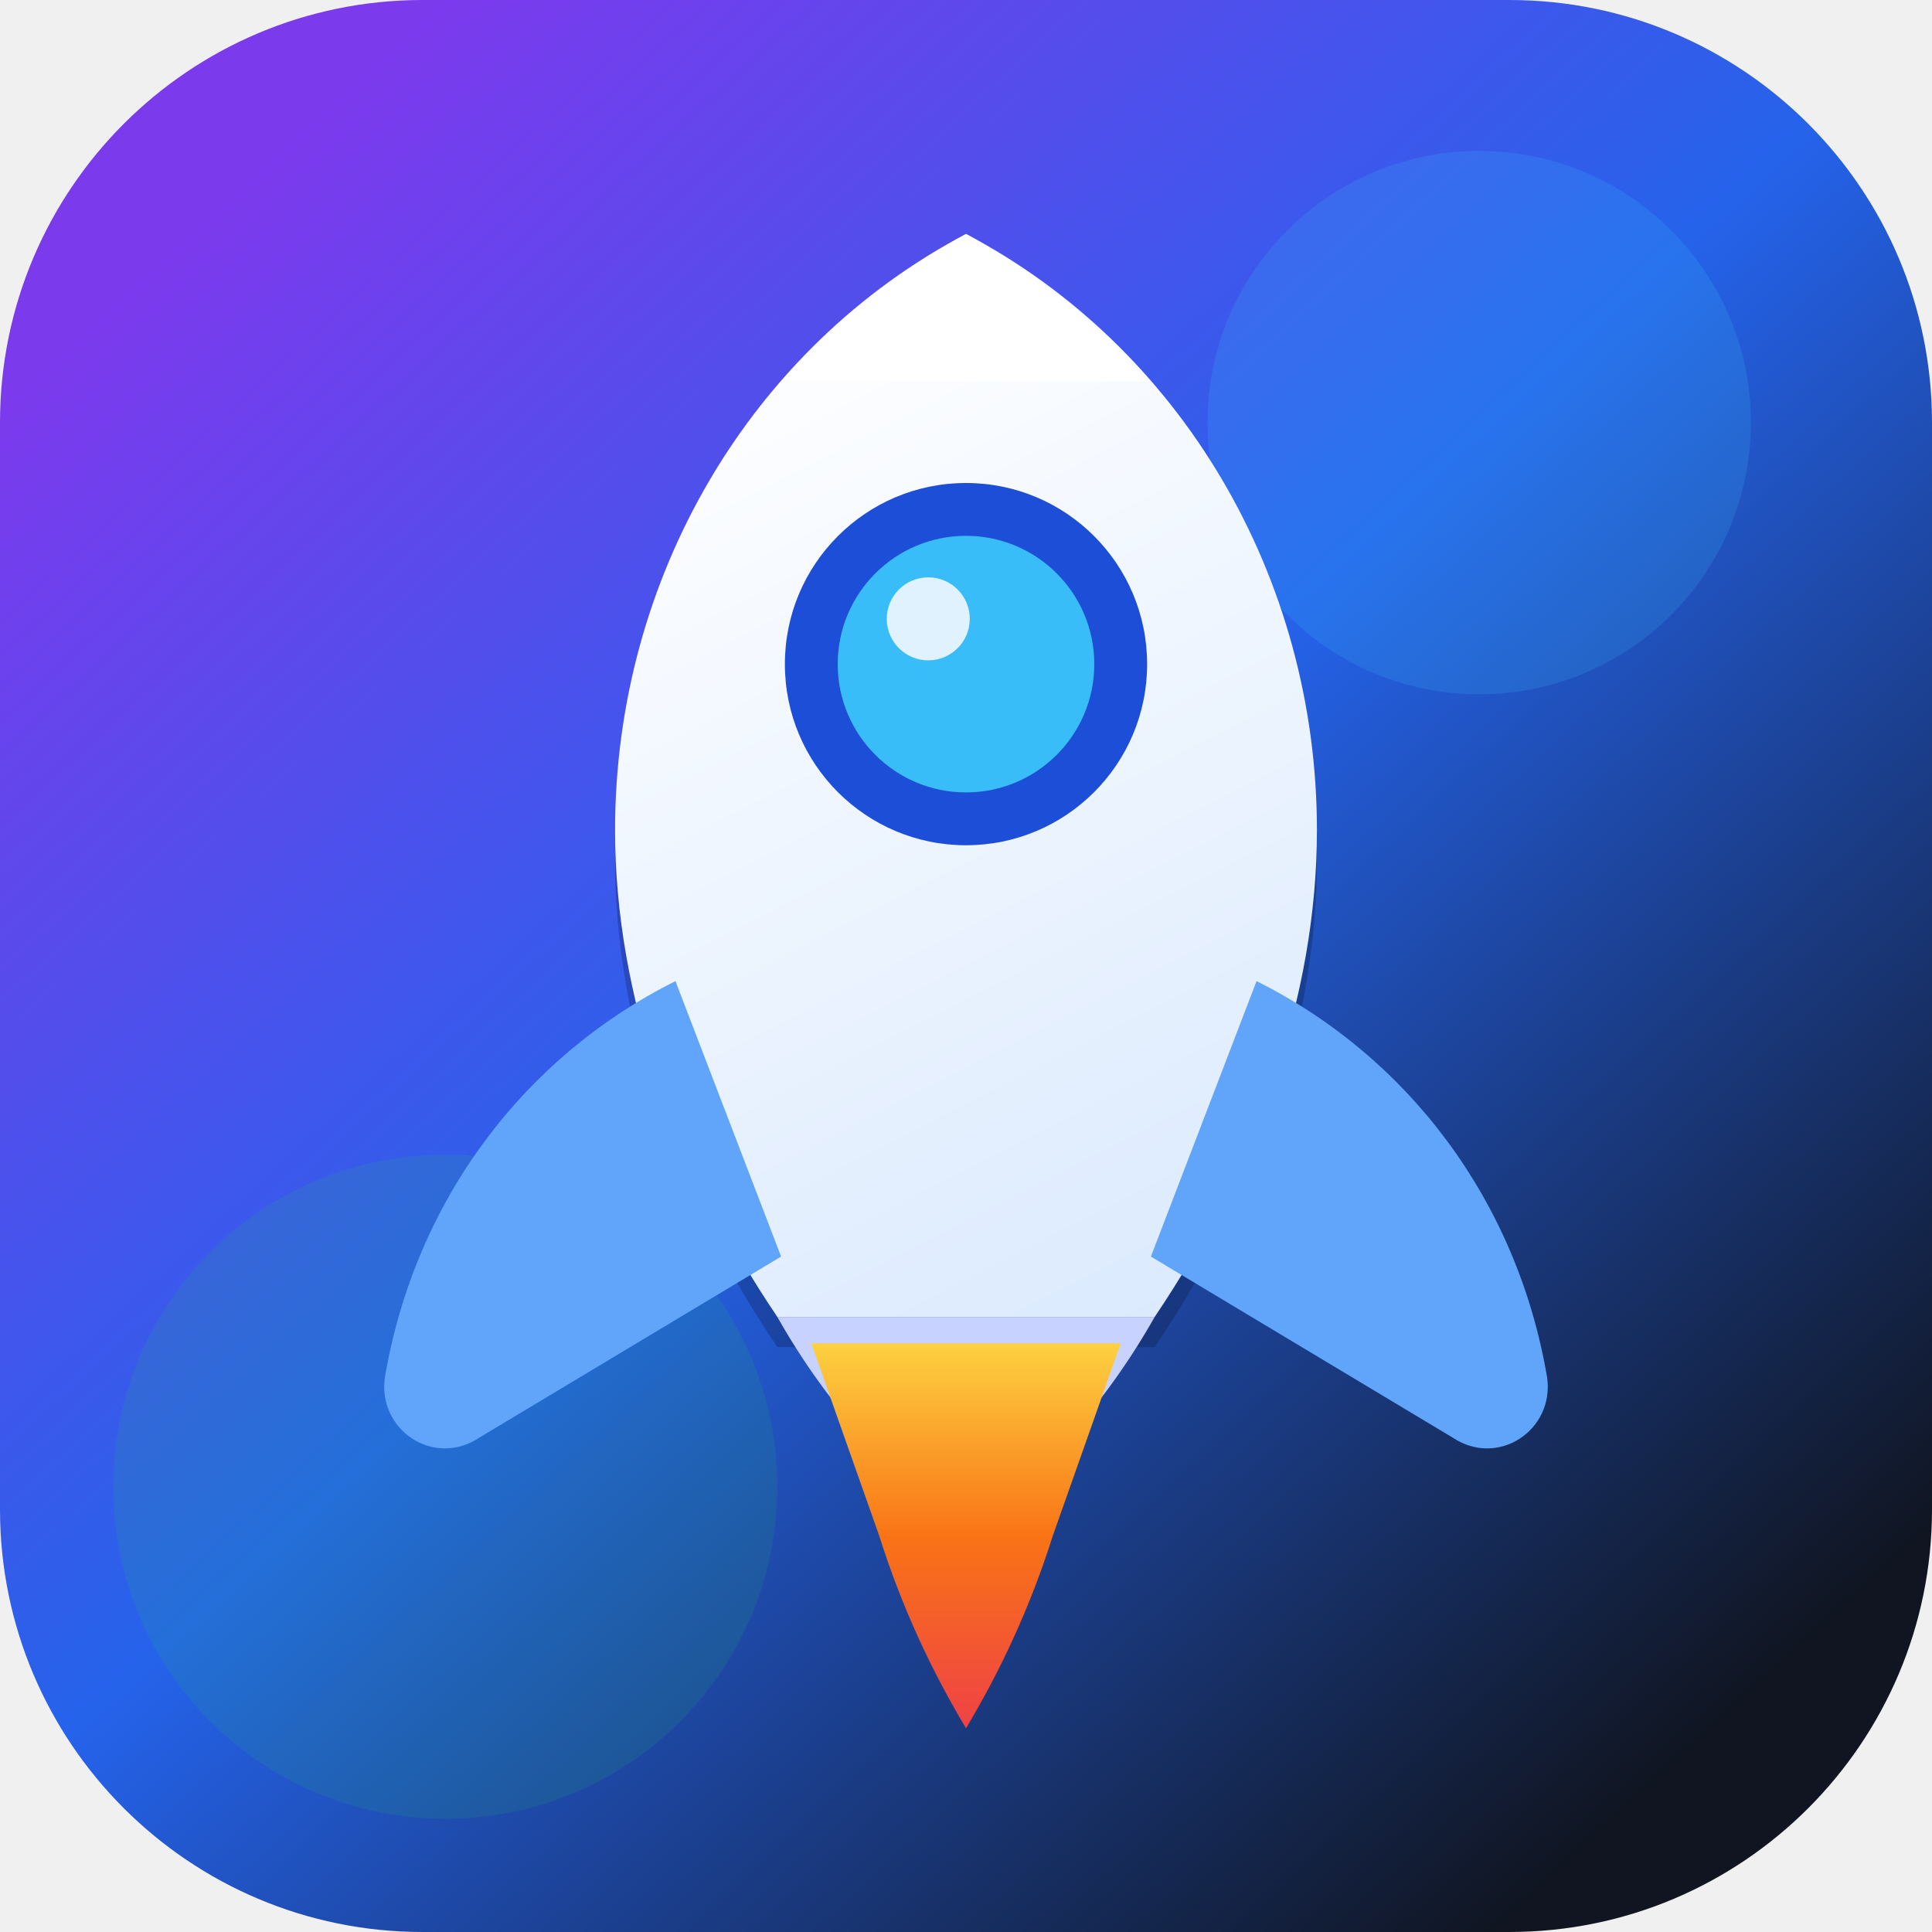
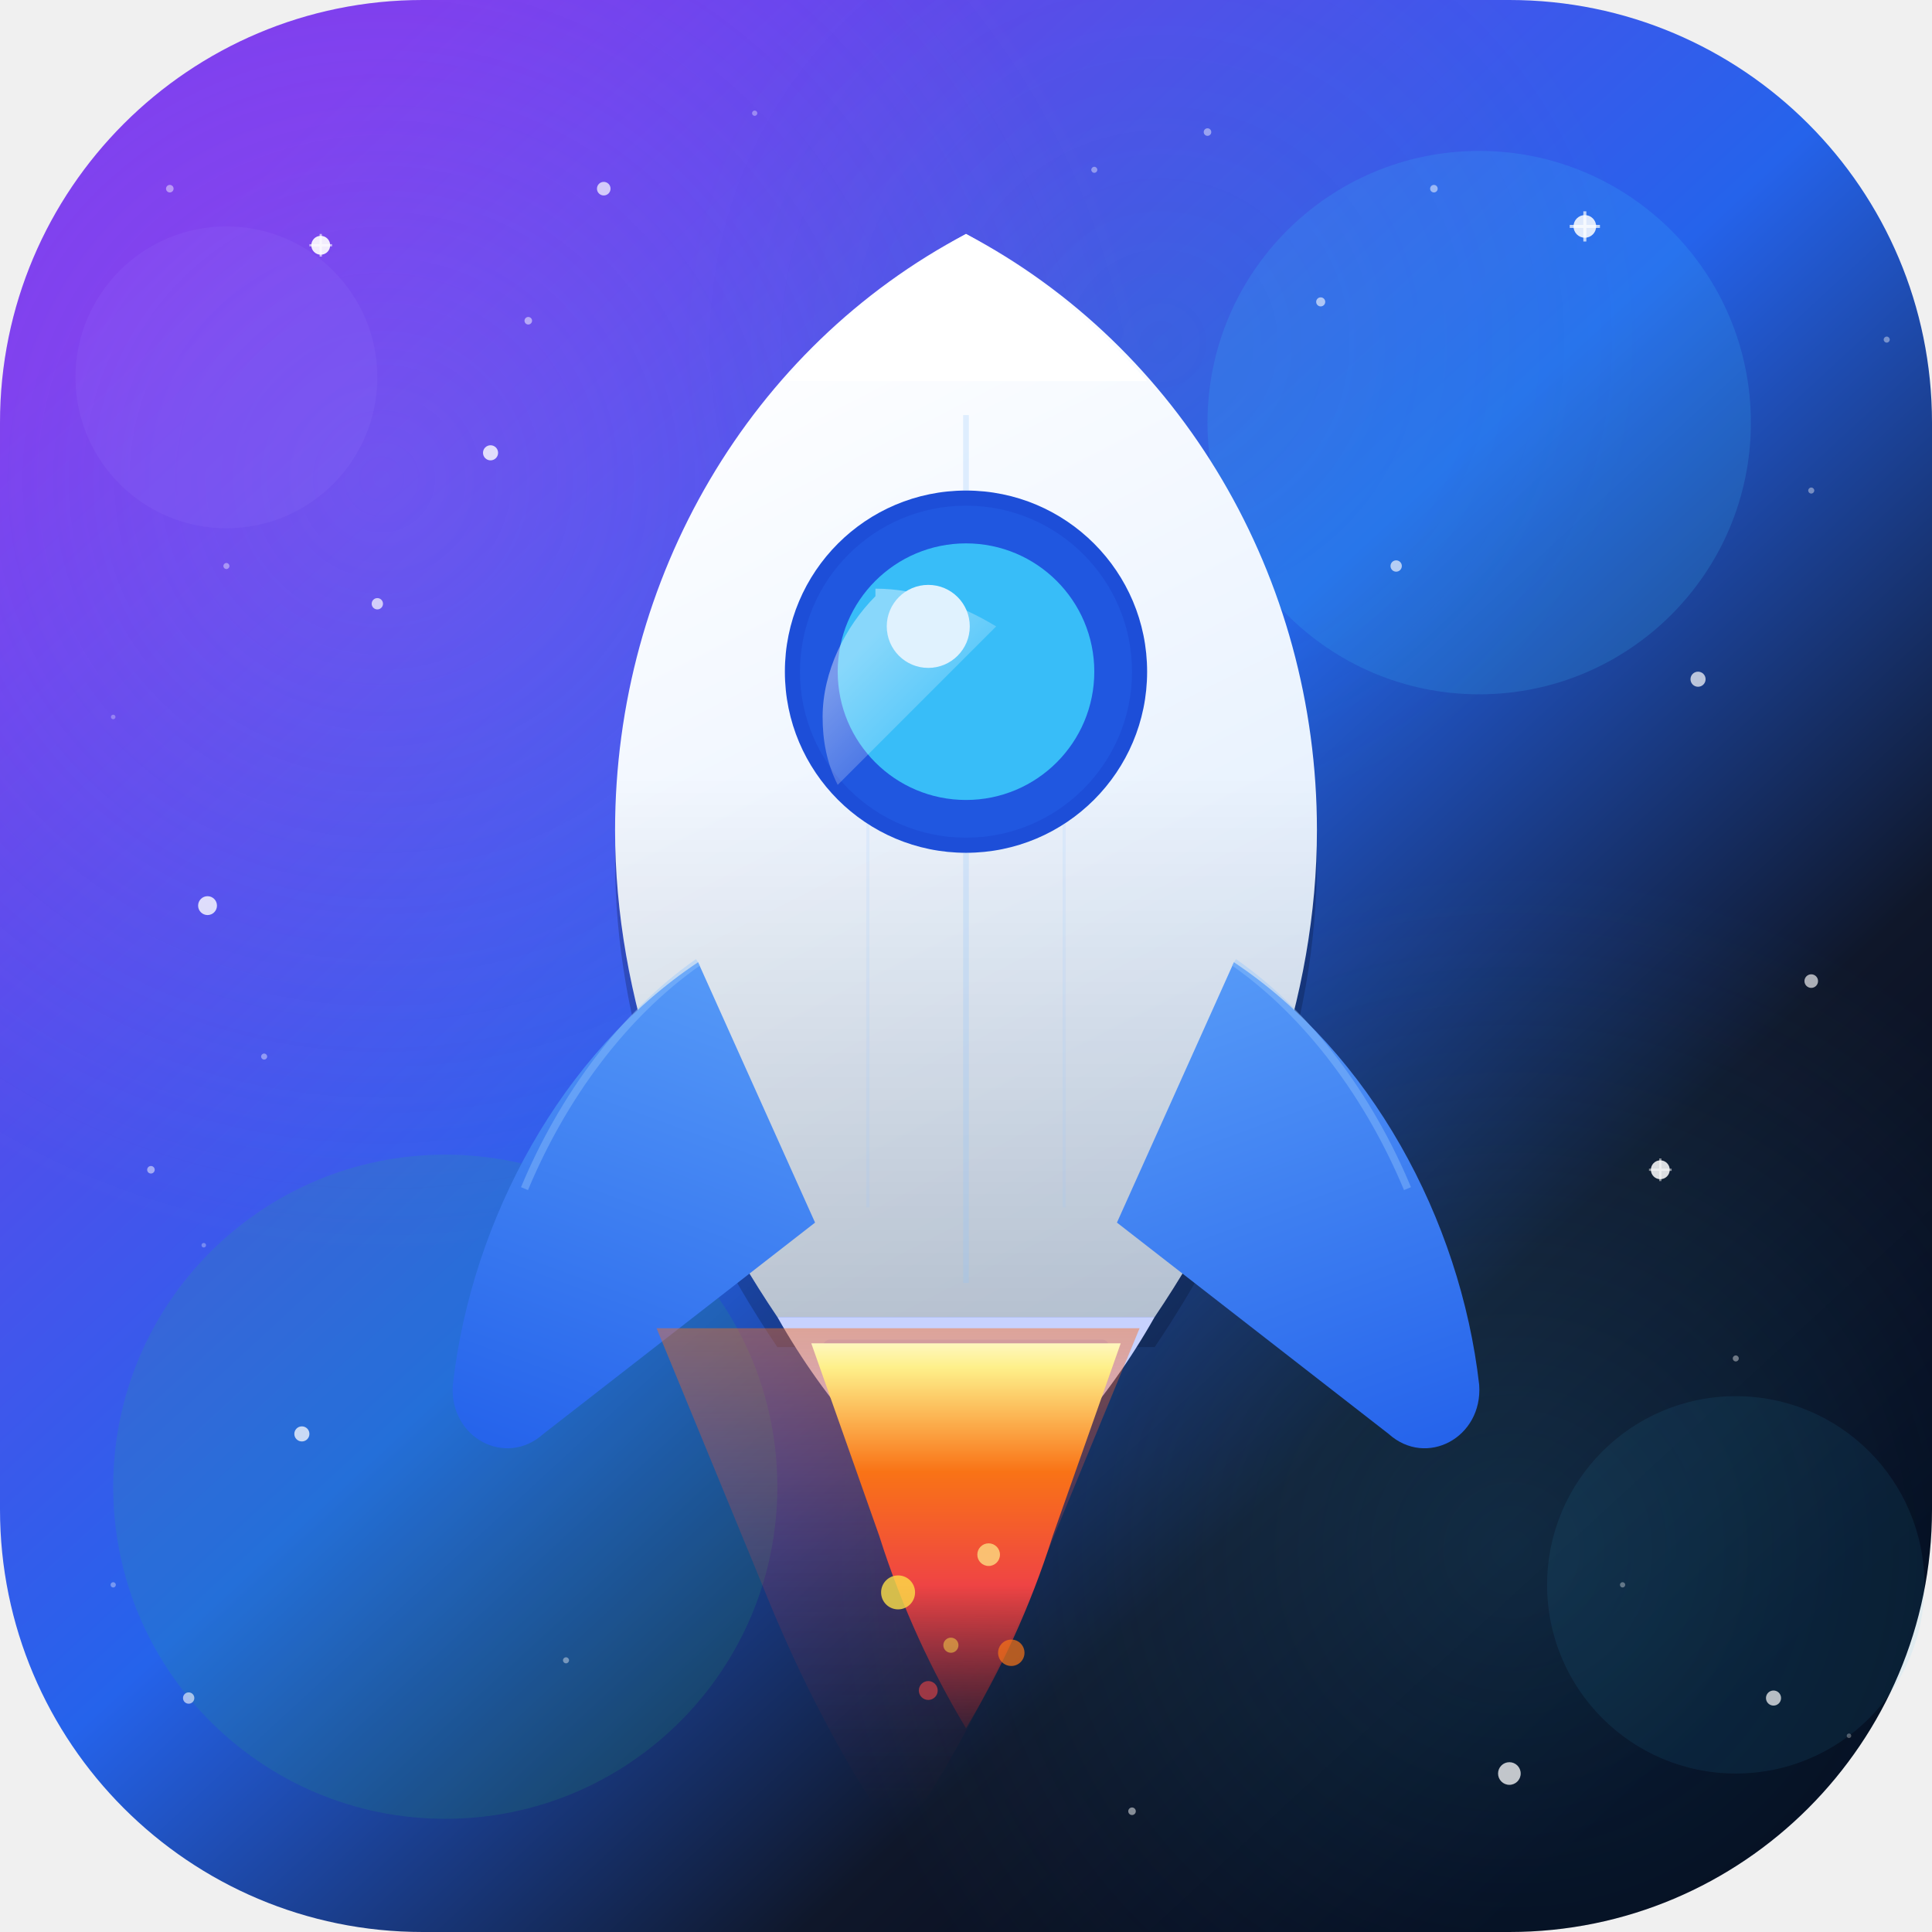
<svg xmlns="http://www.w3.org/2000/svg" viewBox="0 0 512 512" role="img" aria-label="Rocket app icon">
  <defs>
    <linearGradient id="bg" x1="64" y1="48" x2="448" y2="464" gradientUnits="userSpaceOnUse">
      <stop stop-color="#7c3aed" />
      <stop offset="0.48" stop-color="#2563eb" />
-       <stop offset="1" stop-color="#101521" />
+       <stop offset="0.78" stop-color="#0f172a" />
+       <stop offset="1" stop-color="#020617" />
    </linearGradient>
+     <radialGradient id="nebula-purple" cx="20%" cy="25%" r="40%">
+       <stop stop-color="#a78bfa" stop-opacity="0.2" />
+       <stop offset="1" stop-color="#a78bfa" stop-opacity="0" />
+     </radialGradient>
+     <radialGradient id="nebula-blue" cx="78%" cy="80%" r="35%">
+       <stop stop-color="#38bdf8" stop-opacity="0.15" />
+       <stop offset="1" stop-color="#38bdf8" stop-opacity="0" />
+     </radialGradient>
+     <radialGradient id="nebula-green" cx="60%" cy="18%" r="25%">
+       <stop stop-color="#22c55e" stop-opacity="0.08" />
+       <stop offset="1" stop-color="#22c55e" stop-opacity="0" />
+     </radialGradient>
    <linearGradient id="rocket-body" x1="190" y1="86" x2="322" y2="344" gradientUnits="userSpaceOnUse">
      <stop stop-color="#ffffff" />
      <stop offset="1" stop-color="#dbeafe" />
    </linearGradient>
-     <linearGradient id="flame" x1="256" y1="348" x2="256" y2="456" gradientUnits="userSpaceOnUse">
-       <stop stop-color="#fde047" />
-       <stop offset="0.55" stop-color="#f97316" />
-       <stop offset="1" stop-color="#ef4444" />
+     <linearGradient id="rocket-shade" x1="256" y1="62" x2="256" y2="349" gradientUnits="userSpaceOnUse">
+       <stop stop-color="#000000" stop-opacity="0" />
+       <stop offset="0.5" stop-color="#000000" stop-opacity="0" />
+       <stop offset="1" stop-color="#000000" stop-opacity="0.18" />
+     </linearGradient>
+     <linearGradient id="fin-left" x1="179" y1="220" x2="120" y2="380" gradientUnits="userSpaceOnUse">
+       <stop stop-color="#60a5fa" />
+       <stop offset="1" stop-color="#2563eb" />
+     </linearGradient>
+     <linearGradient id="fin-right" x1="333" y1="220" x2="392" y2="380" gradientUnits="userSpaceOnUse">
+       <stop stop-color="#60a5fa" />
+       <stop offset="1" stop-color="#2563eb" />
+     </linearGradient>
+     <linearGradient id="flame-inner" x1="256" y1="348" x2="256" y2="468" gradientUnits="userSpaceOnUse">
+       <stop stop-color="#ffffff" />
+       <stop offset="0.12" stop-color="#fef08a" />
+       <stop offset="0.35" stop-color="#f97316" />
+       <stop offset="0.6" stop-color="#ef4444" />
+       <stop offset="1" stop-color="#991b1b" stop-opacity="0" />
+     </linearGradient>
+     <linearGradient id="flame-glow" x1="256" y1="340" x2="256" y2="480" gradientUnits="userSpaceOnUse">
+       <stop stop-color="#f97316" stop-opacity="0.5" />
+       <stop offset="0.5" stop-color="#ef4444" stop-opacity="0.2" />
+       <stop offset="1" stop-color="#991b1b" stop-opacity="0" />
+     </linearGradient>
+     <linearGradient id="window-glass" x1="240" y1="160" x2="272" y2="192" gradientUnits="userSpaceOnUse">
+       <stop stop-color="#ffffff" stop-opacity="0.4" />
+       <stop offset="1" stop-color="#ffffff" stop-opacity="0" />
    </linearGradient>
  </defs>
  <rect width="512" height="512" rx="112" fill="url(#bg)" />
+   <rect width="512" height="512" rx="112" fill="url(#nebula-purple)" />
+   <rect width="512" height="512" rx="112" fill="url(#nebula-blue)" />
+   <rect width="512" height="512" rx="112" fill="url(#nebula-green)" />
  <circle cx="392" cy="112" r="72" fill="#38bdf8" opacity="0.18" />
  <circle cx="118" cy="394" r="88" fill="#22c55e" opacity="0.13" />
+   <circle cx="60" cy="100" r="40" fill="#a78bfa" opacity="0.1" />
+   <circle cx="460" cy="420" r="50" fill="#38bdf8" opacity="0.08" />
+   <circle cx="85" cy="65" r="2.5" fill="#ffffff" opacity="0.9" />
+   <circle cx="420" cy="60" r="3" fill="#ffffff" opacity="0.85" />
+   <circle cx="450" cy="180" r="2" fill="#ffffff" opacity="0.7" />
+   <circle cx="55" cy="240" r="2.5" fill="#ffffff" opacity="0.8" />
+   <circle cx="80" cy="380" r="2" fill="#ffffff" opacity="0.75" />
+   <circle cx="440" cy="310" r="2.5" fill="#ffffff" opacity="0.85" />
+   <circle cx="470" cy="450" r="2" fill="#ffffff" opacity="0.7" />
+   <circle cx="50" cy="450" r="1.5" fill="#ffffff" opacity="0.6" />
+   <circle cx="400" cy="470" r="3" fill="#ffffff" opacity="0.75" />
+   <circle cx="130" cy="120" r="2" fill="#ffffff" opacity="0.8" />
+   <circle cx="370" cy="150" r="1.5" fill="#ffffff" opacity="0.65" />
+   <circle cx="160" cy="50" r="1.8" fill="#ffffff" opacity="0.7" />
+   <circle cx="350" cy="80" r="1.2" fill="#ffffff" opacity="0.6" />
+   <circle cx="100" cy="160" r="1.5" fill="#ffffff" opacity="0.7" />
+   <circle cx="480" cy="260" r="1.8" fill="#ffffff" opacity="0.65" />
+   <circle cx="140" cy="85" r="1" fill="#ffffff" opacity="0.5" />
+   <circle cx="290" cy="45" r="0.8" fill="#ffffff" opacity="0.4" />
+   <circle cx="380" cy="50" r="1" fill="#ffffff" opacity="0.5" />
+   <circle cx="60" cy="150" r="0.8" fill="#ffffff" opacity="0.4" />
+   <circle cx="40" cy="310" r="1" fill="#ffffff" opacity="0.5" />
+   <circle cx="150" cy="440" r="0.8" fill="#ffffff" opacity="0.4" />
+   <circle cx="300" cy="480" r="1" fill="#ffffff" opacity="0.5" />
+   <circle cx="480" cy="130" r="0.8" fill="#ffffff" opacity="0.4" />
+   <circle cx="45" cy="50" r="1" fill="#ffffff" opacity="0.45" />
+   <circle cx="460" cy="360" r="0.8" fill="#ffffff" opacity="0.4" />
+   <circle cx="200" cy="30" r="0.7" fill="#ffffff" opacity="0.35" />
+   <circle cx="320" cy="35" r="1" fill="#ffffff" opacity="0.45" />
+   <circle cx="70" cy="280" r="0.8" fill="#ffffff" opacity="0.4" />
+   <circle cx="430" cy="420" r="0.7" fill="#ffffff" opacity="0.35" />
+   <circle cx="30" cy="190" r="0.6" fill="#ffffff" opacity="0.3" />
+   <circle cx="500" cy="90" r="0.8" fill="#ffffff" opacity="0.4" />
+   <circle cx="490" cy="460" r="0.6" fill="#ffffff" opacity="0.3" />
+   <circle cx="30" cy="420" r="0.7" fill="#ffffff" opacity="0.35" />
+   <circle cx="54" cy="330" r="0.6" fill="#ffffff" opacity="0.3" />
+   <g transform="translate(420, 60)" opacity="0.7">
+     <line x1="-4" y1="0" x2="4" y2="0" stroke="#ffffff" stroke-width="0.8" />
+     <line x1="0" y1="-4" x2="0" y2="4" stroke="#ffffff" stroke-width="0.8" />
+   </g>
+   <g transform="translate(85, 65)" opacity="0.6">
+     <line x1="-3" y1="0" x2="3" y2="0" stroke="#ffffff" stroke-width="0.6" />
+     <line x1="0" y1="-3" x2="0" y2="3" stroke="#ffffff" stroke-width="0.6" />
+   </g>
+   <g transform="translate(440, 310)" opacity="0.5">
+     <line x1="-3" y1="0" x2="3" y2="0" stroke="#ffffff" stroke-width="0.6" />
+     <line x1="0" y1="-3" x2="0" y2="3" stroke="#ffffff" stroke-width="0.6" />
+   </g>
  <path d="M256 70c57 30 93 91 93 158 0 44-16 89-43 129H206c-27-40-43-85-43-129 0-67 36-128 93-158Z" fill="#020617" opacity="0.22" />
  <path d="M256 62c57 30 93 91 93 158 0 44-16 89-43 129H206c-27-40-43-85-43-129 0-67 36-128 93-158Z" fill="url(#rocket-body)" />
-   <path d="M179 260c-40 20-69 58-77 105-2 14 13 24 25 16l80-48-28-73Z" fill="#60a5fa" />
-   <path d="M333 260c40 20 69 58 77 105 2 14-13 24-25 16l-80-48 28-73Z" fill="#60a5fa" />
-   <circle cx="256" cy="176" r="48" fill="#1d4ed8" />
-   <circle cx="256" cy="176" r="34" fill="#38bdf8" />
-   <circle cx="246" cy="164" r="11" fill="#e0f2fe" />
+   <path d="M256 62c57 30 93 91 93 158 0 44-16 89-43 129H206c-27-40-43-85-43-129 0-67 36-128 93-158Z" fill="url(#rocket-shade)" />
+   <path d="M256 110v230" stroke="#93c5fd" stroke-width="1.5" stroke-opacity="0.25" fill="none" />
+   <path d="M230 140v180" stroke="#93c5fd" stroke-width="0.8" stroke-opacity="0.15" fill="none" />
+   <path d="M282 140v180" stroke="#93c5fd" stroke-width="0.8" stroke-opacity="0.15" fill="none" />
+   <path d="M185 255c-36 24-60 68-65 112-1 14 14 22 24 13l72-56-31-69Z" fill="url(#fin-left)" />
+   <path d="M185 255c-20 14-36 36-46 60" stroke="#93c5fd" stroke-width="2" stroke-opacity="0.4" fill="none" />
+   <path d="M327 255c36 24 60 68 65 112 1 14-14 22-24 13l-72-56 31-69Z" fill="url(#fin-right)" />
+   <path d="M327 255c20 14 36 36 46 60" stroke="#93c5fd" stroke-width="2" stroke-opacity="0.4" fill="none" />
+   <circle cx="256" cy="178" r="48" fill="#1d4ed8" />
+   <circle cx="256" cy="178" r="44" fill="#2563eb" opacity="0.4" />
+   <circle cx="256" cy="178" r="34" fill="#38bdf8" />
+   <path d="M232 158c-8 8-14 20-14 32 0 6 1 12 4 18l42-42c-10-6-21-10-32-10v2Z" fill="url(#window-glass)" />
+   <circle cx="246" cy="166" r="11" fill="#e0f2fe" />
  <path d="M206 349h100c-13 23-30 42-50 56-20-14-37-33-50-56Z" fill="#c7d2fe" />
-   <path d="M215 356h82l-18 51c-6 19-14 36-23 51-9-15-17-32-23-51l-18-51Z" fill="url(#flame)" />
+   <rect x="218" y="355" width="76" height="4" rx="2" fill="#a5b4fc" opacity="0.5" />
+   <rect x="222" y="362" width="68" height="3" rx="1.5" fill="#a5b4fc" opacity="0.3" />
+   <path d="M210 352h92l-28 68c-10 25-22 48-36 68-14-20-26-43-36-68l-28-68Z" fill="url(#flame-glow)" />
+   <path d="M215 356h82l-18 51c-6 19-14 36-23 51-9-15-17-32-23-51l-18-51Z" fill="url(#flame-inner)" />
+   <circle cx="238" cy="422" r="4.5" fill="#fde047" opacity="0.8" />
+   <circle cx="268" cy="438" r="3.5" fill="#f97316" opacity="0.7" />
+   <circle cx="246" cy="448" r="2.5" fill="#ef4444" opacity="0.6" />
+   <circle cx="262" cy="412" r="3" fill="#fef08a" opacity="0.7" />
+   <circle cx="252" cy="436" r="2" fill="#fde047" opacity="0.5" />
  <path d="M256 62c18 10 34 23 48 39h-96c14-16 30-29 48-39Z" fill="#ffffff" />
+   <ellipse cx="256" cy="72" rx="6" ry="3" fill="#ffffff" opacity="0.4" />
</svg>
